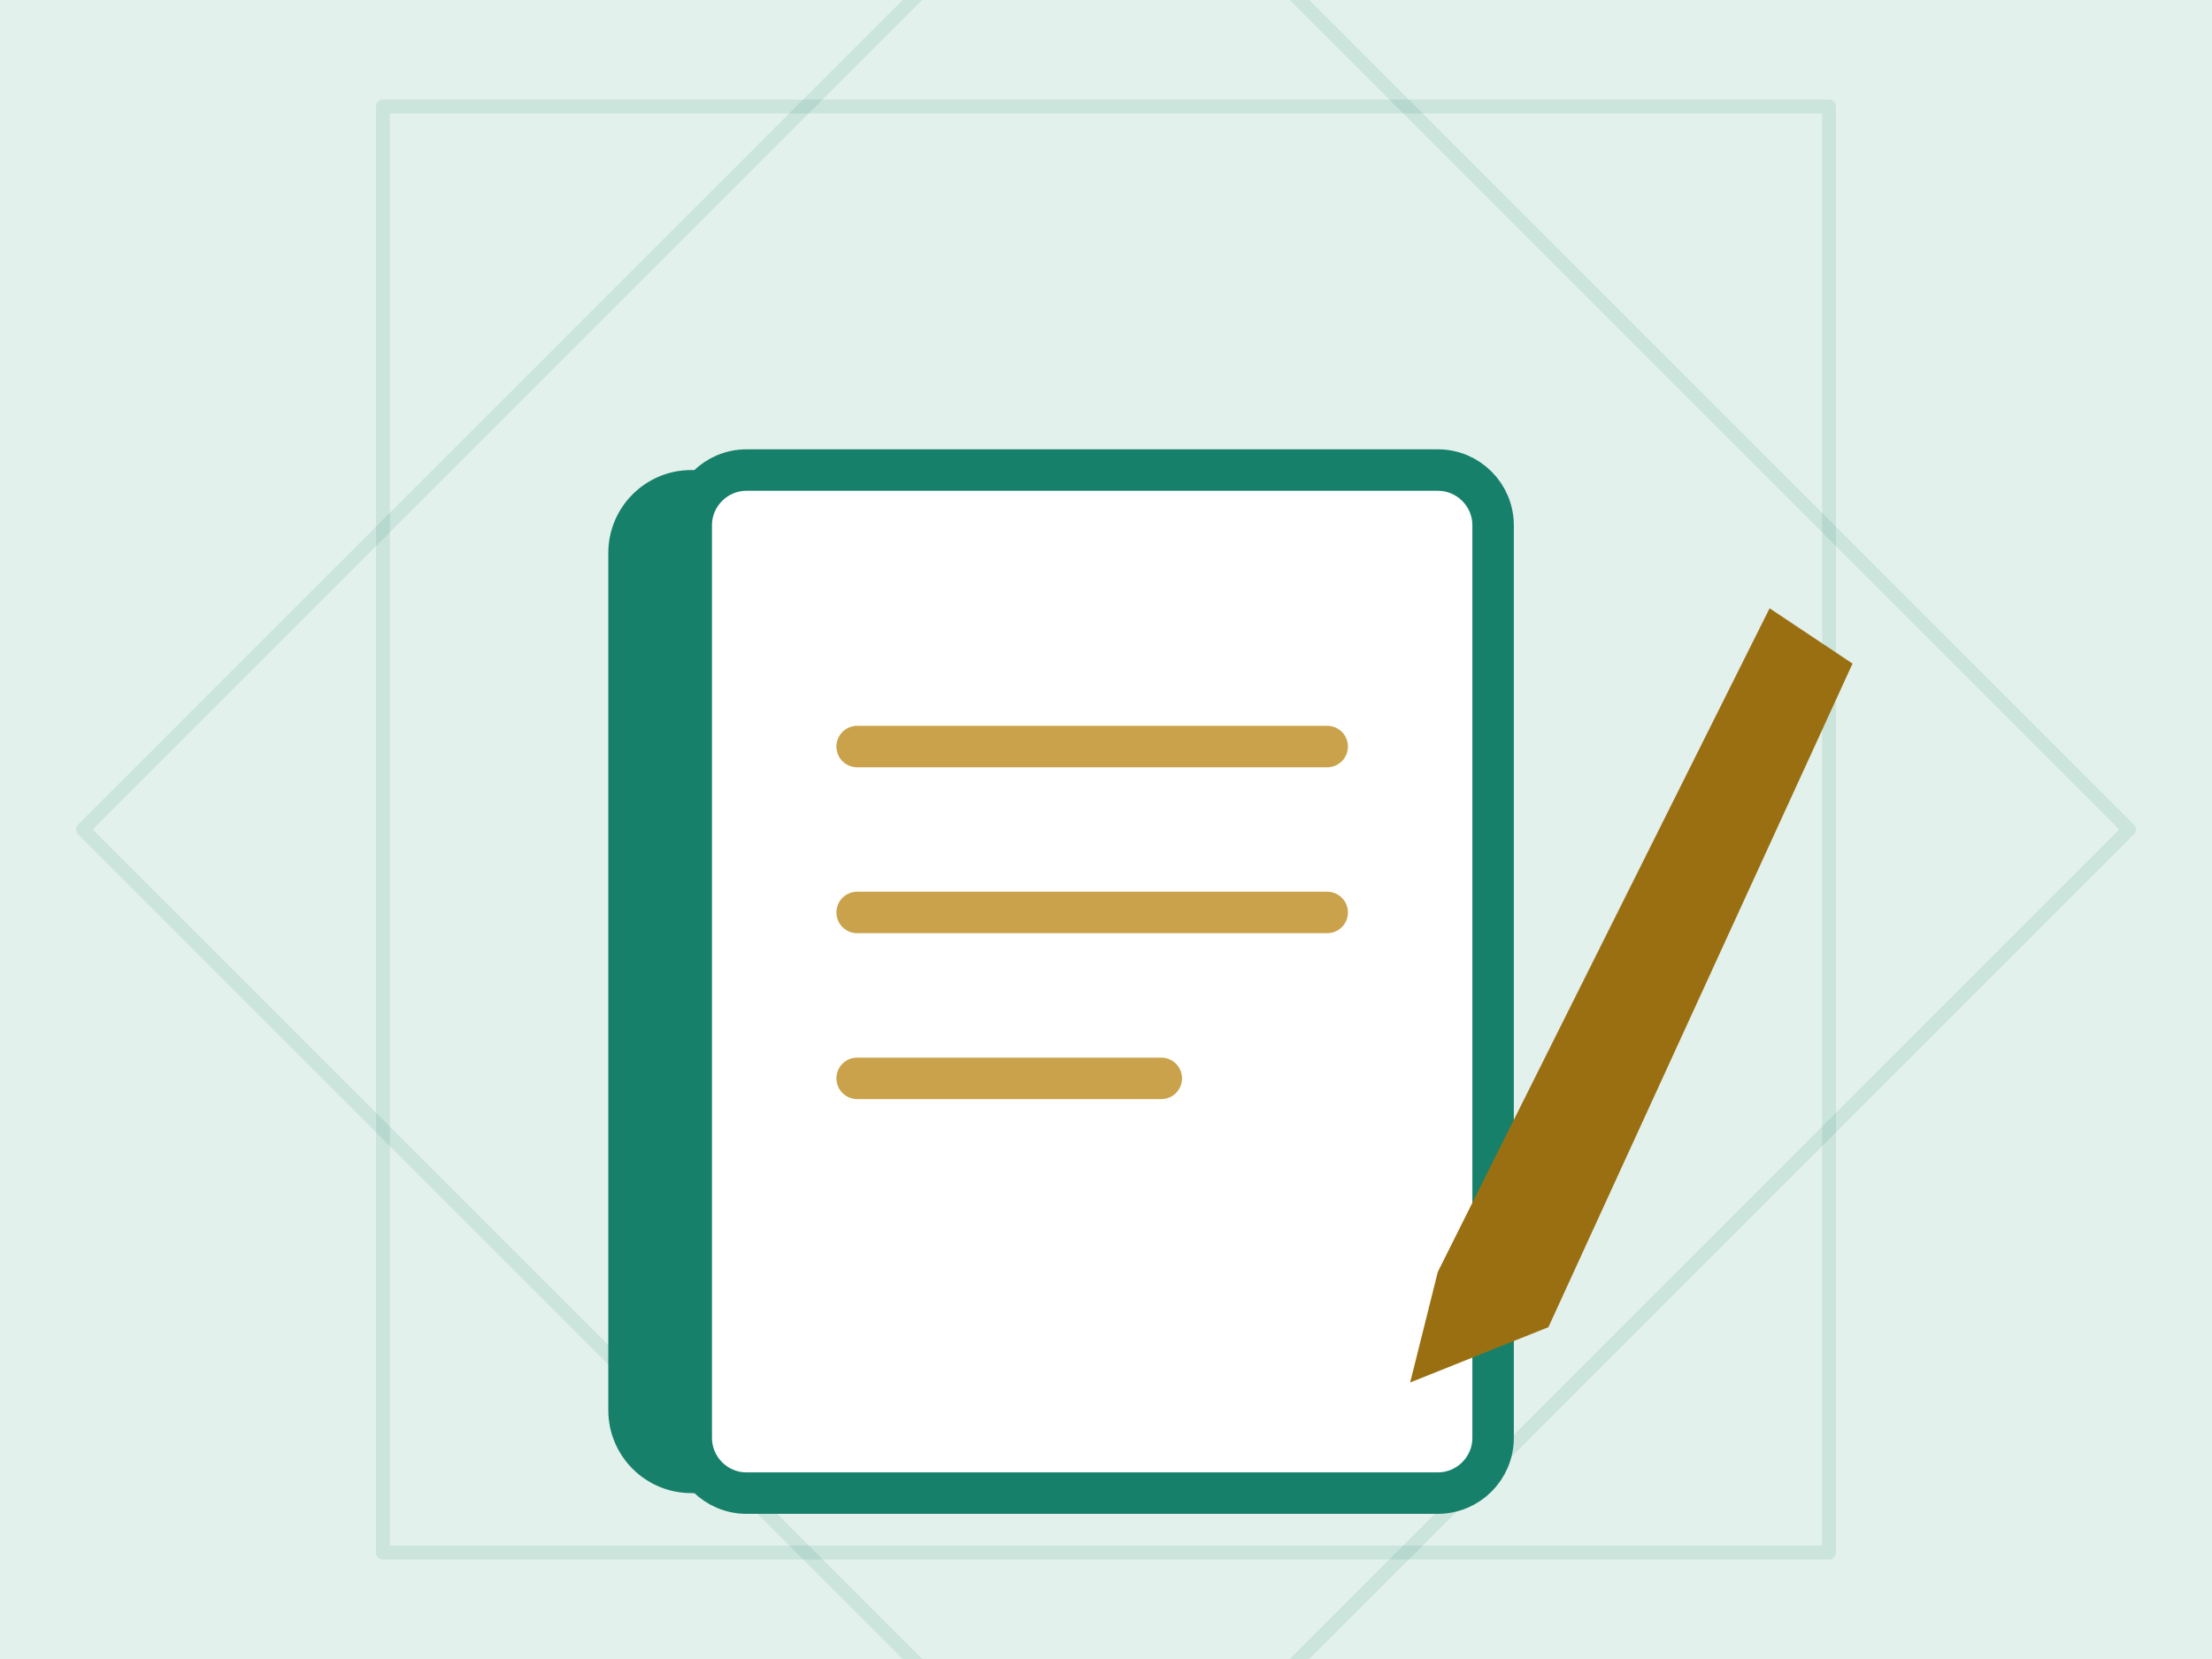
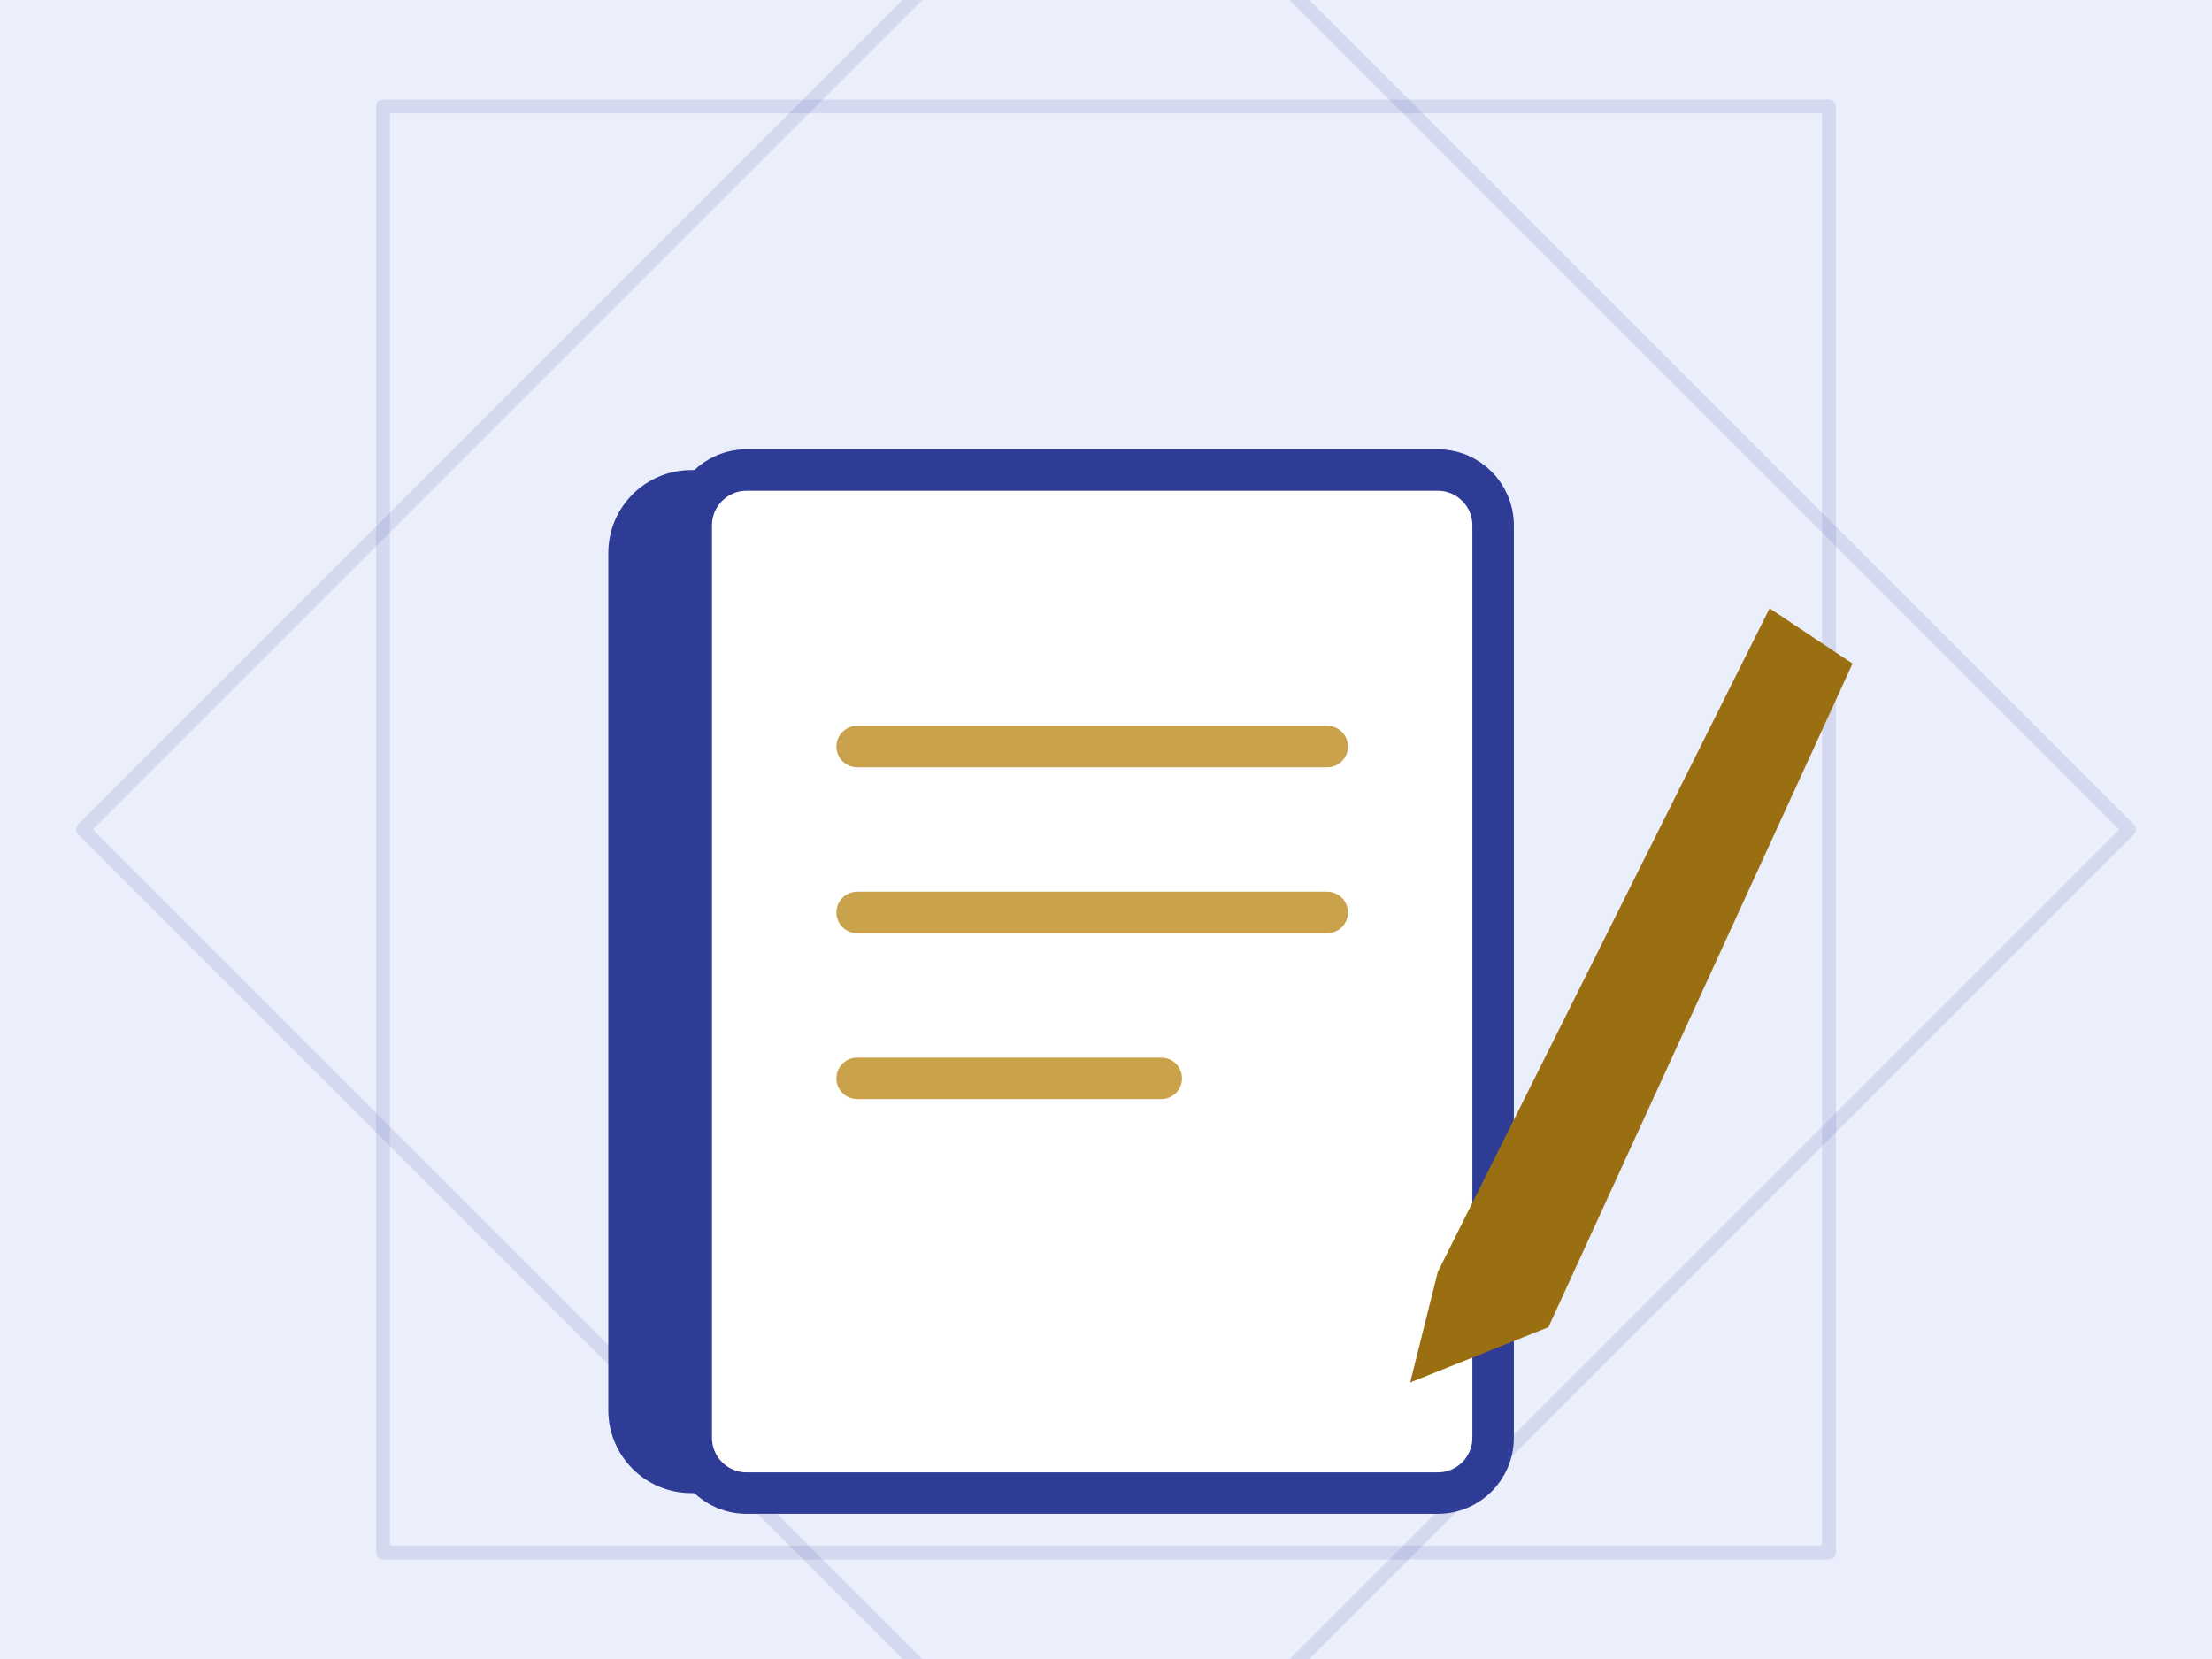
<svg xmlns="http://www.w3.org/2000/svg" viewBox="0 0 160 120">
-   <rect width="160" height="120" fill="#E3F1EC" />
-   <polygon points="154.0,60.0 80.0,134.0 6.0,60.0 80.0,-14.0" fill="none" stroke="#17806A" stroke-width="1" opacity="0.12" stroke-linejoin="round" />
-   <polygon points="132.3,112.3 27.7,112.3 27.7,7.7 132.3,7.7" fill="none" stroke="#17806A" stroke-width="1" opacity="0.12" stroke-linejoin="round" />
-   <rect x="44" y="34" width="64" height="74" rx="6" fill="#17806A" />
-   <rect x="50" y="34" width="58" height="74" rx="4" fill="#FFFFFF" stroke="#17806A" stroke-width="3" />
+   <rect width="160" height="120" fill="#EBEEFB" />
+   <polygon points="154.0,60.0 80.0,134.0 6.0,60.0 80.0,-14.0" fill="none" stroke="#2E3C96" stroke-width="1" opacity="0.12" stroke-linejoin="round" />
+   <polygon points="132.3,112.3 27.7,112.3 27.7,7.7 132.3,7.7" fill="none" stroke="#2E3C96" stroke-width="1" opacity="0.12" stroke-linejoin="round" />
+   <rect x="44" y="34" width="64" height="74" rx="6" fill="#2E3C96" />
+   <rect x="50" y="34" width="58" height="74" rx="4" fill="#FFFFFF" stroke="#2E3C96" stroke-width="3" />
  <path d="M62 54H96M62 66H96M62 78H84" stroke="#C9A24B" stroke-width="3" stroke-linecap="round" />
  <path d="M104 92L128 44L134 48L112 96L102 100Z" fill="#9A6F12" />
</svg>
